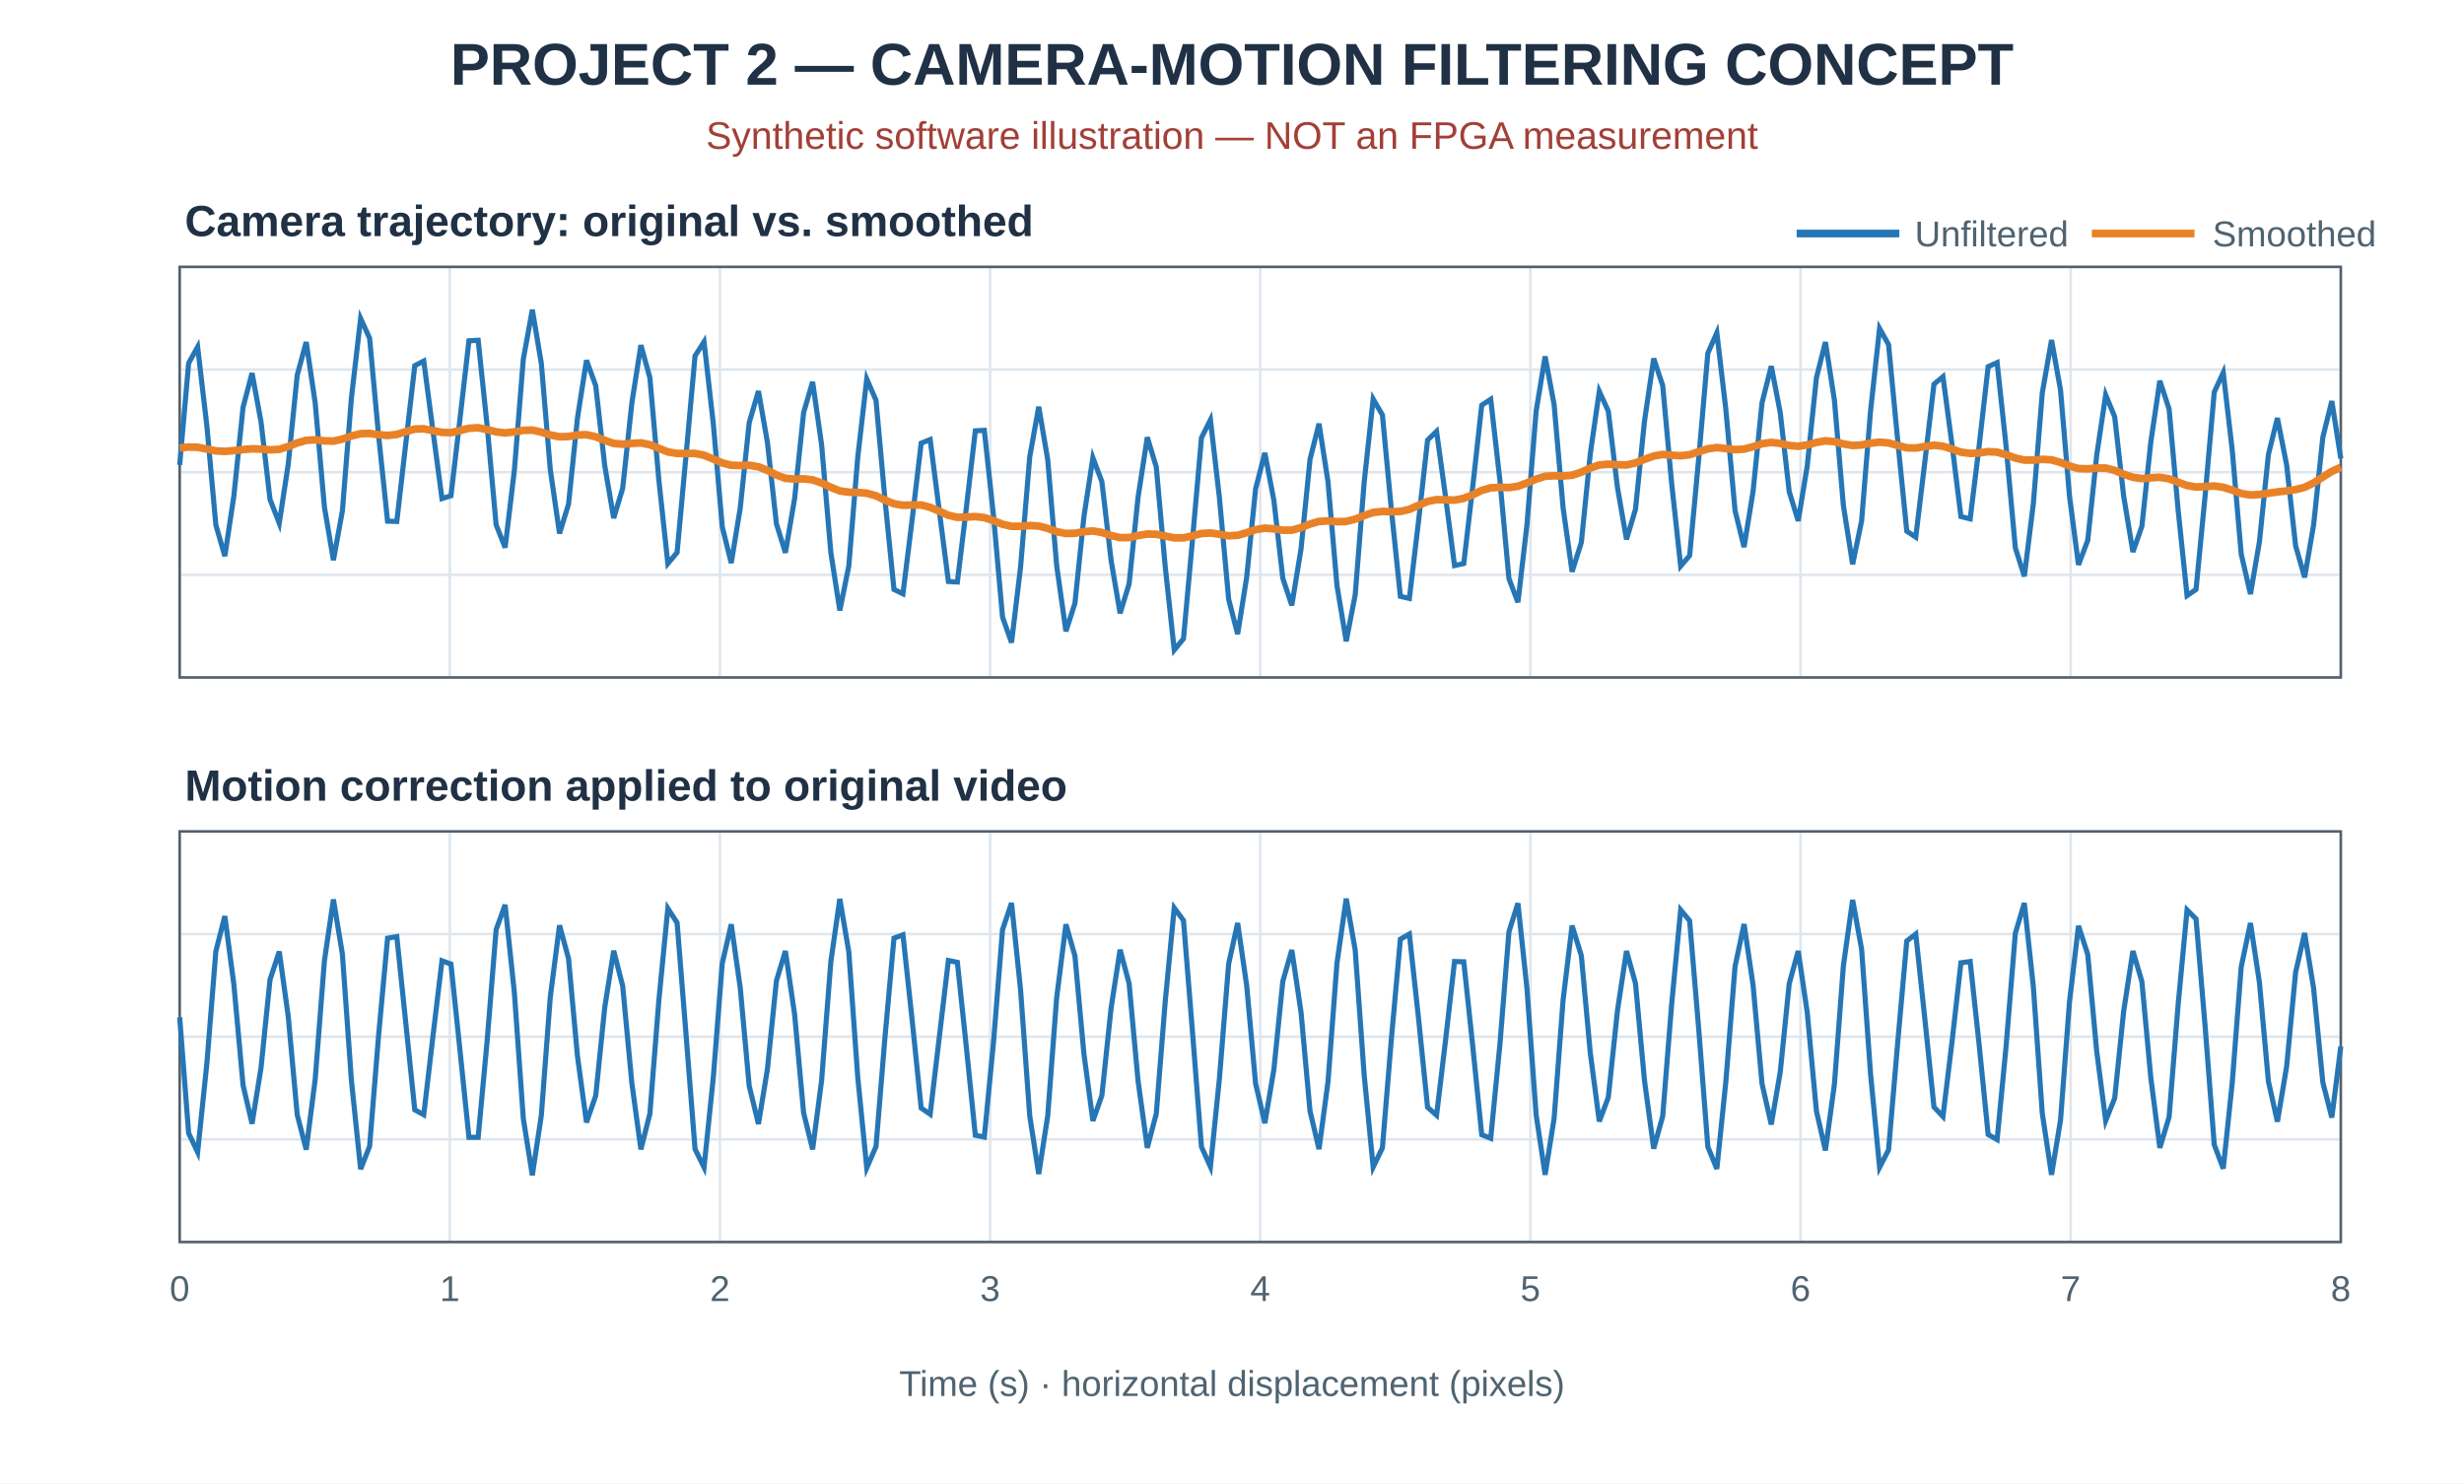
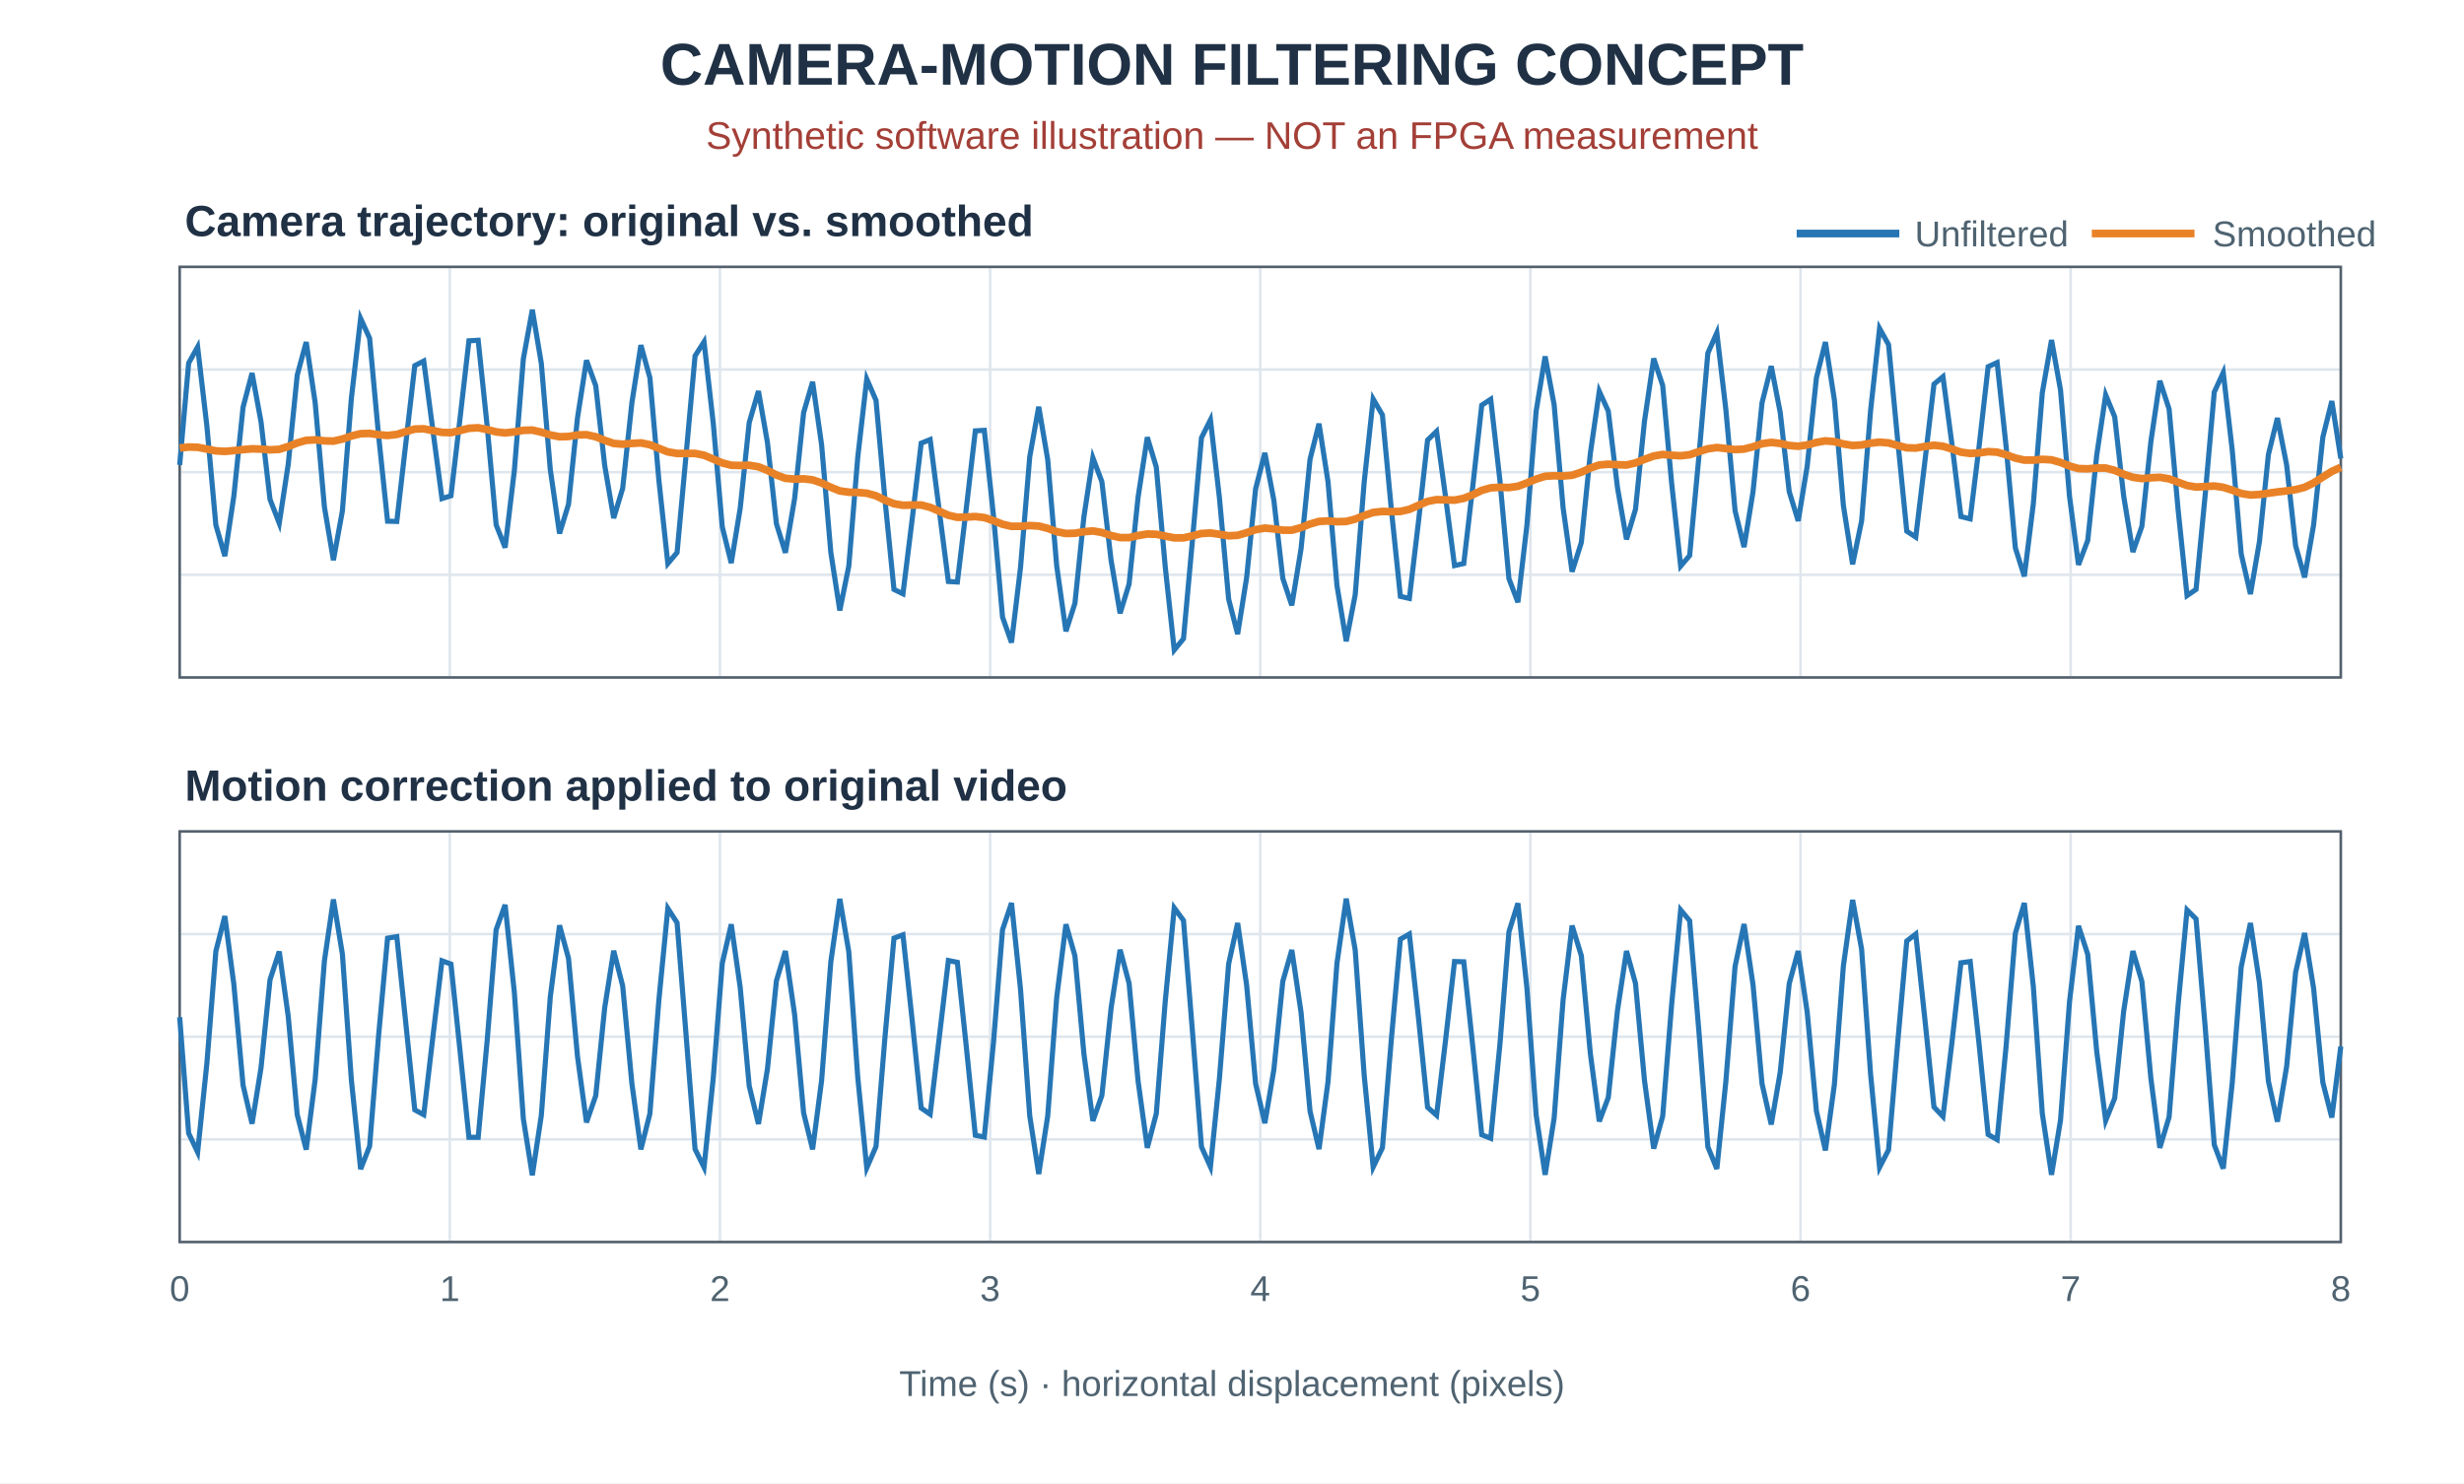
<svg xmlns="http://www.w3.org/2000/svg" viewBox="0 0 960 578" role="img" aria-label="Illustrative synthetic camera-motion trajectory and filtering correction">
  <rect width="960" height="578" fill="#fff" />
  <style>text{font-family:Arial,Helvetica,sans-serif;fill:#203145}.title{font-size:23px;font-weight:bold}.sub{font-size:15px;fill:#a33f37}.axis{font-size:14px;fill:#4f6371}.grid{stroke:#dfe6ed;stroke-width:1}.raw{fill:none;stroke:#2676b5;stroke-width:2}.smooth{fill:none;stroke:#e98227;stroke-width:3}</style>
-   <text x="480" y="33" text-anchor="middle" class="title">PROJECT 2 — CAMERA-MOTION FILTERING CONCEPT</text>
+   <text x="480" y="33" text-anchor="middle" class="title">CAMERA-MOTION FILTERING CONCEPT</text>
  <text x="480" y="58" text-anchor="middle" class="sub">Synthetic software illustration — NOT an FPGA measurement</text>
  <text x="72" y="92" font-size="17" font-weight="bold">Camera trajectory: original vs. smoothed</text>
  <line class="grid" x1="70" y1="104" x2="912" y2="104" />
  <line class="grid" x1="70" y1="144" x2="912" y2="144" />
  <line class="grid" x1="70" y1="184" x2="912" y2="184" />
  <line class="grid" x1="70" y1="224" x2="912" y2="224" />
  <line class="grid" x1="70" y1="264" x2="912" y2="264" />
  <line class="grid" x1="70" y1="104" x2="70" y2="264" />
  <line class="grid" x1="175.25" y1="104" x2="175.25" y2="264" />
  <line class="grid" x1="280.5" y1="104" x2="280.5" y2="264" />
  <line class="grid" x1="385.75" y1="104" x2="385.75" y2="264" />
  <line class="grid" x1="491" y1="104" x2="491" y2="264" />
  <line class="grid" x1="596.25" y1="104" x2="596.25" y2="264" />
  <line class="grid" x1="701.5" y1="104" x2="701.5" y2="264" />
  <line class="grid" x1="806.75" y1="104" x2="806.75" y2="264" />
  <line class="grid" x1="912" y1="104" x2="912" y2="264" />
  <rect x="70" y="104" width="842" height="160" fill="none" stroke="#53606c" />
  <path class="raw" d="M70.0,181.2 L73.5,141.5 L77.0,135.2 L80.6,166.0 L84.1,204.6 L87.6,216.7 L91.1,193.4 L94.7,158.7 L98.2,145.4 L101.7,164.4 L105.2,194.6 L108.8,203.9 L112.3,180.9 L115.8,146.2 L119.3,133.3 L122.8,157.0 L126.4,197.6 L129.9,218.3 L133.4,199.1 L136.9,155.2 L140.5,124.1 L144.0,131.8 L147.5,169.7 L151.0,203.1 L154.6,203.2 L158.1,172.8 L161.6,142.5 L165.1,140.7 L168.6,167.3 L172.2,194.3 L175.7,193.2 L179.2,163.3 L182.7,132.8 L186.3,132.6 L189.8,166.0 L193.3,204.5 L196.8,213.4 L200.4,183.3 L203.9,139.9 L207.4,120.7 L210.9,141.6 L214.4,183.0 L218.0,207.9 L221.5,196.5 L225.0,162.8 L228.5,140.4 L232.1,150.3 L235.6,181.4 L239.1,201.9 L242.6,190.3 L246.2,156.9 L249.7,134.5 L253.2,147.2 L256.7,187.1 L260.2,219.6 L263.8,215.3 L267.3,177.3 L270.8,138.7 L274.3,133.2 L277.9,165.0 L281.4,205.3 L284.9,219.4 L288.4,198.0 L291.9,164.7 L295.5,152.4 L299.0,172.4 L302.5,204.1 L306.0,215.4 L309.6,194.2 L313.1,160.8 L316.6,148.8 L320.1,173.3 L323.7,215.3 L327.2,237.9 L330.7,220.6 L334.2,178.1 L337.7,147.7 L341.3,156.0 L344.8,194.8 L348.3,229.7 L351.8,231.4 L355.4,202.3 L358.9,172.7 L362.4,171.3 L365.9,198.6 L369.5,226.6 L373.0,226.8 L376.5,197.9 L380.0,167.9 L383.5,167.7 L387.1,201.2 L390.6,240.5 L394.1,250.4 L397.6,221.2 L401.2,178.0 L404.7,158.5 L408.2,179.1 L411.7,220.5 L415.3,246.0 L418.8,235.1 L422.3,201.4 L425.8,178.4 L429.3,187.7 L432.9,218.4 L436.4,239.0 L439.9,227.6 L443.4,193.8 L447.0,170.4 L450.5,182.0 L454.0,221.0 L457.5,253.3 L461.1,248.9 L464.6,210.4 L468.1,170.6 L471.6,163.6 L475.1,194.0 L478.7,233.5 L482.2,247.1 L485.7,225.1 L489.2,190.5 L492.8,176.5 L496.3,194.9 L499.8,225.4 L503.3,235.9 L506.9,213.9 L510.4,179.0 L513.9,165.1 L517.4,187.7 L520.9,228.2 L524.5,249.9 L528.0,231.8 L531.5,187.9 L535.0,155.5 L538.6,161.7 L542.1,198.7 L545.6,232.4 L549.1,233.2 L552.7,202.9 L556.2,171.5 L559.7,168.1 L563.2,193.6 L566.7,220.4 L570.3,219.6 L573.8,189.6 L577.3,157.9 L580.8,155.6 L584.4,187.4 L587.9,225.5 L591.4,234.7 L594.9,204.7 L598.5,160.2 L602.0,138.9 L605.5,157.7 L609.0,197.9 L612.5,222.8 L616.1,211.4 L619.6,176.8 L623.1,152.5 L626.6,160.2 L630.2,190.1 L633.7,210.2 L637.2,198.5 L640.7,164.2 L644.3,139.7 L647.8,150.2 L651.3,188.4 L654.8,220.6 L658.3,216.5 L661.9,178.0 L665.4,137.6 L668.9,129.7 L672.4,159.5 L676.0,199.0 L679.5,213.2 L683.0,191.6 L686.5,157.0 L690.1,142.7 L693.6,160.8 L697.1,191.6 L700.6,203.0 L704.1,181.7 L707.7,147.2 L711.2,133.3 L714.7,155.9 L718.2,197.0 L721.8,219.9 L725.3,203.0 L728.8,160.0 L732.3,128.0 L735.8,134.3 L739.4,172.0 L742.9,207.0 L746.4,209.3 L749.9,180.3 L753.5,149.7 L757.0,146.8 L760.5,173.1 L764.0,201.3 L767.6,202.2 L771.1,173.7 L774.6,142.9 L778.1,141.3 L781.6,174.0 L785.2,213.5 L788.7,224.6 L792.2,196.4 L795.7,153.1 L799.3,132.5 L802.8,152.0 L806.3,193.4 L809.8,220.1 L813.4,210.6 L816.9,177.4 L820.4,153.9 L823.9,162.4 L827.4,193.3 L831.0,215.1 L834.5,205.1 L838.0,172.1 L841.5,148.4 L845.1,159.4 L848.6,198.5 L852.1,232.1 L855.6,229.7 L859.2,192.5 L862.7,152.8 L866.2,145.2 L869.7,175.4 L873.2,215.9 L876.8,231.5 L880.3,211.1 L883.8,177.1 L887.3,162.9 L890.9,181.2 L894.4,212.7 L897.9,225.0 L901.4,204.6 L905.0,170.4 L908.5,156.3 L912.0,178.7" />
  <path class="smooth" d="M70.0,174.6 L73.5,174.2 L77.0,174.3 L80.6,175.0 L84.1,175.7 L87.6,175.9 L91.1,175.6 L94.7,175.2 L98.2,174.9 L101.7,175.0 L105.2,175.3 L108.8,175.1 L112.3,174.0 L115.8,172.6 L119.3,171.6 L122.8,171.4 L126.4,171.8 L129.9,171.9 L133.4,171.1 L136.9,169.9 L140.5,169.0 L144.0,168.9 L147.5,169.4 L151.0,169.7 L154.6,169.3 L158.1,168.2 L161.6,167.2 L165.1,167.1 L168.6,167.8 L172.2,168.5 L175.7,168.6 L179.2,167.8 L182.7,166.9 L186.3,166.7 L189.8,167.4 L193.3,168.3 L196.8,168.7 L200.4,168.3 L203.9,167.7 L207.4,167.6 L210.9,168.4 L214.4,169.5 L218.0,170.2 L221.5,170.1 L225.0,169.5 L228.5,169.4 L232.1,170.2 L235.6,171.6 L239.1,172.8 L242.6,173.1 L246.2,172.8 L249.7,172.6 L253.2,173.3 L256.7,174.7 L260.2,176.1 L263.8,176.7 L267.3,176.7 L270.8,176.7 L274.3,177.4 L277.9,178.9 L281.4,180.4 L284.9,181.3 L288.4,181.4 L291.9,181.3 L295.5,181.9 L299.0,183.3 L302.5,185.1 L306.0,186.4 L309.6,186.7 L313.1,186.6 L316.6,187.0 L320.1,188.2 L323.7,189.9 L327.2,191.3 L330.7,191.8 L334.2,191.9 L337.7,192.2 L341.3,193.2 L344.8,194.9 L348.3,196.3 L351.8,196.9 L355.4,196.8 L358.9,196.8 L362.4,197.7 L365.9,199.2 L369.5,200.8 L373.0,201.6 L376.5,201.5 L380.0,201.3 L383.5,201.7 L387.1,202.9 L390.6,204.3 L394.1,205.1 L397.6,205.1 L401.2,204.8 L404.7,205.0 L408.2,205.9 L411.7,207.2 L415.3,207.9 L418.8,207.8 L422.3,207.2 L425.8,206.9 L429.3,207.5 L432.9,208.7 L436.4,209.5 L439.9,209.5 L443.4,208.7 L447.0,208.1 L450.5,208.2 L454.0,208.9 L457.5,209.6 L461.1,209.6 L464.6,208.8 L468.1,207.9 L471.6,207.7 L475.1,208.2 L478.7,208.8 L482.2,208.6 L485.7,207.6 L489.2,206.4 L492.8,205.8 L496.3,206.1 L499.8,206.6 L503.3,206.6 L506.9,205.6 L510.4,204.2 L513.9,203.2 L517.4,203.0 L520.9,203.3 L524.5,203.2 L528.0,202.3 L531.5,200.9 L535.0,199.7 L538.6,199.3 L542.1,199.4 L545.6,199.3 L549.1,198.5 L552.7,196.9 L556.2,195.4 L559.7,194.7 L563.2,194.8 L566.7,194.9 L570.3,194.2 L573.8,192.8 L577.3,191.1 L580.8,190.1 L584.4,189.9 L587.9,190.0 L591.4,189.5 L594.9,188.2 L598.5,186.7 L602.0,185.6 L605.5,185.4 L609.0,185.5 L612.5,185.2 L616.1,184.0 L619.6,182.4 L623.1,181.2 L626.6,180.9 L630.2,181.1 L633.7,181.2 L637.2,180.4 L640.7,179.0 L644.3,177.7 L647.8,177.1 L651.3,177.4 L654.8,177.6 L658.3,177.2 L661.9,176.0 L665.4,174.9 L668.9,174.4 L672.4,174.8 L676.0,175.2 L679.5,175.0 L683.0,174.1 L686.5,172.9 L690.1,172.4 L693.6,172.8 L697.1,173.6 L700.6,173.9 L704.1,173.4 L707.7,172.4 L711.2,171.8 L714.7,172.1 L718.2,173.0 L721.8,173.6 L725.3,173.4 L728.8,172.7 L732.3,172.3 L735.8,172.6 L739.4,173.6 L742.9,174.5 L746.4,174.6 L749.9,174.0 L753.5,173.5 L757.0,173.9 L760.5,175.0 L764.0,176.2 L767.6,176.7 L771.1,176.5 L774.6,176.0 L778.1,176.2 L781.6,177.2 L785.2,178.5 L788.7,179.3 L792.2,179.3 L795.7,179.0 L799.3,179.2 L802.8,180.2 L806.3,181.6 L809.8,182.6 L813.4,182.7 L816.9,182.4 L820.4,182.4 L823.9,183.3 L827.4,184.8 L831.0,186.0 L834.5,186.5 L838.0,186.2 L841.5,186.0 L845.1,186.6 L848.6,187.9 L852.1,189.2 L855.6,189.8 L859.2,189.6 L862.7,189.4 L866.2,189.9 L869.7,191.0 L873.2,192.3 L876.8,192.9 L880.3,192.7 L883.8,192.2 L887.3,191.7 L890.9,191.3 L894.4,190.8 L897.9,189.9 L901.4,188.2 L905.0,185.9 L908.5,183.7 L912.0,182.1" />
  <text x="72" y="312" font-size="17" font-weight="bold">Motion correction applied to original video</text>
  <line class="grid" x1="70" y1="324" x2="912" y2="324" />
  <line class="grid" x1="70" y1="364" x2="912" y2="364" />
  <line class="grid" x1="70" y1="404" x2="912" y2="404" />
  <line class="grid" x1="70" y1="444" x2="912" y2="444" />
  <line class="grid" x1="70" y1="484" x2="912" y2="484" />
  <line class="grid" x1="70" y1="324" x2="70" y2="484" />
  <text class="axis" x="70" y="507" text-anchor="middle">0</text>
  <line class="grid" x1="175.25" y1="324" x2="175.25" y2="484" />
  <text class="axis" x="175.25" y="507" text-anchor="middle">1</text>
  <line class="grid" x1="280.5" y1="324" x2="280.5" y2="484" />
  <text class="axis" x="280.5" y="507" text-anchor="middle">2</text>
  <line class="grid" x1="385.75" y1="324" x2="385.75" y2="484" />
  <text class="axis" x="385.75" y="507" text-anchor="middle">3</text>
  <line class="grid" x1="491" y1="324" x2="491" y2="484" />
  <text class="axis" x="491" y="507" text-anchor="middle">4</text>
  <line class="grid" x1="596.25" y1="324" x2="596.25" y2="484" />
  <text class="axis" x="596.25" y="507" text-anchor="middle">5</text>
  <line class="grid" x1="701.5" y1="324" x2="701.5" y2="484" />
  <text class="axis" x="701.5" y="507" text-anchor="middle">6</text>
  <line class="grid" x1="806.75" y1="324" x2="806.75" y2="484" />
  <text class="axis" x="806.75" y="507" text-anchor="middle">7</text>
  <line class="grid" x1="912" y1="324" x2="912" y2="484" />
  <text class="axis" x="912" y="507" text-anchor="middle">8</text>
  <rect x="70" y="324" width="842" height="160" fill="none" stroke="#53606c" />
  <path class="raw" d="M70.0,396.4 L73.5,441.6 L77.0,449.0 L80.6,414.4 L84.1,370.7 L87.6,357.0 L91.1,383.5 L94.7,422.9 L98.2,437.9 L101.7,416.1 L105.2,381.8 L108.8,370.8 L112.3,396.1 L115.8,434.4 L119.3,448.0 L122.8,420.6 L126.4,374.4 L129.9,350.5 L133.4,371.8 L136.9,420.9 L140.5,455.6 L144.0,446.7 L147.5,403.6 L151.0,365.6 L154.6,365.0 L158.1,398.7 L161.6,432.5 L165.1,434.4 L168.6,404.5 L172.2,374.4 L175.7,375.7 L179.2,409.2 L182.7,443.2 L186.3,443.2 L189.8,405.6 L193.3,362.3 L196.8,352.6 L200.4,386.8 L203.9,436.0 L207.4,458.0 L210.9,434.7 L214.4,388.5 L218.0,360.6 L221.5,373.5 L225.0,411.7 L228.5,437.4 L232.1,427.0 L235.6,392.7 L239.1,370.5 L242.6,384.2 L246.2,422.3 L249.7,447.9 L253.2,434.0 L256.7,389.8 L260.2,354.0 L263.8,359.6 L267.3,403.3 L270.8,447.8 L274.3,454.9 L277.9,420.0 L281.4,375.4 L284.9,360.2 L288.4,384.9 L291.9,423.2 L295.5,438.0 L299.0,416.6 L302.5,382.2 L306.0,370.6 L309.6,395.4 L313.1,433.7 L316.6,447.9 L320.1,421.1 L323.7,374.8 L327.2,350.3 L330.7,370.9 L334.2,419.9 L337.7,455.1 L341.3,446.8 L344.8,404.1 L348.3,365.6 L351.8,364.3 L355.4,397.7 L358.9,431.8 L362.4,434.2 L365.9,404.7 L369.5,374.3 L373.0,375.0 L376.5,408.1 L380.0,442.4 L383.5,443.1 L387.1,405.9 L390.6,362.3 L394.1,351.9 L397.6,385.5 L401.2,434.9 L404.7,457.5 L408.2,434.9 L411.7,388.7 L415.3,360.2 L418.8,372.5 L422.3,410.6 L425.8,436.8 L429.3,426.9 L432.9,392.8 L436.4,370.1 L439.9,383.2 L443.4,421.2 L447.0,447.3 L450.5,434.0 L454.0,390.1 L457.5,353.8 L461.1,358.7 L464.6,402.1 L468.1,446.9 L471.6,454.7 L475.1,420.3 L478.7,375.6 L482.2,359.7 L485.7,383.9 L489.2,422.3 L492.8,437.7 L496.3,416.9 L499.8,382.4 L503.3,370.2 L506.9,394.5 L510.4,433.0 L513.9,447.8 L517.4,421.6 L520.9,375.3 L524.5,350.2 L528.0,370.2 L531.5,419.0 L535.0,454.8 L538.6,447.3 L542.1,404.8 L545.6,366.0 L549.1,364.0 L552.7,397.1 L556.2,431.5 L559.7,434.6 L563.2,405.4 L566.7,374.7 L570.3,374.8 L573.8,407.7 L577.3,442.2 L580.8,443.6 L584.4,406.8 L587.9,363.1 L591.4,352.0 L594.9,385.0 L598.5,434.5 L602.0,457.8 L605.5,435.8 L609.0,389.7 L612.5,360.7 L616.1,372.4 L619.6,410.4 L623.1,437.0 L626.6,427.7 L630.2,393.7 L633.7,370.6 L637.2,383.2 L640.7,421.0 L644.3,447.6 L647.8,435.0 L651.3,391.3 L654.8,354.6 L658.3,358.8 L661.9,401.8 L665.4,446.9 L668.9,455.5 L672.4,421.6 L676.0,376.6 L679.5,360.1 L683.0,383.8 L686.5,422.3 L690.1,438.2 L693.6,417.8 L697.1,383.3 L700.6,370.6 L704.1,394.4 L707.7,433.0 L711.2,448.3 L714.7,422.6 L718.2,376.4 L721.8,350.7 L725.3,369.9 L728.8,418.6 L732.3,454.9 L735.8,448.1 L739.4,405.9 L742.9,366.7 L746.4,364.0 L749.9,396.7 L753.5,431.4 L757.0,435.1 L760.5,406.2 L764.0,375.2 L767.6,374.7 L771.1,407.2 L774.6,442.1 L778.1,444.1 L781.6,407.7 L785.2,363.7 L788.7,351.9 L792.2,384.4 L795.7,433.9 L799.3,457.8 L802.8,436.5 L806.3,390.4 L809.8,360.8 L813.4,371.9 L816.9,409.7 L820.4,436.7 L823.9,428.0 L827.4,394.1 L831.0,370.6 L834.5,382.5 L838.0,420.2 L841.5,447.3 L845.1,435.3 L848.6,391.8 L852.1,354.6 L855.6,358.1 L859.2,400.7 L862.7,446.1 L866.2,455.4 L869.7,422.0 L873.2,376.8 L876.8,359.7 L880.3,382.9 L883.8,421.4 L887.3,437.1 L890.9,415.6 L894.4,378.9 L897.9,363.6 L901.4,385.1 L905.0,421.8 L908.5,435.5 L912.0,407.8" />
  <line x1="700" y1="91" x2="740" y2="91" stroke="#2676b5" stroke-width="3" />
  <text x="746" y="96" class="axis">Unfiltered</text>
  <line x1="815" y1="91" x2="855" y2="91" stroke="#e98227" stroke-width="3" />
  <text x="862" y="96" class="axis">Smoothed</text>
  <text x="480" y="544" class="axis" text-anchor="middle">Time (s) · horizontal displacement (pixels)</text>
</svg>
